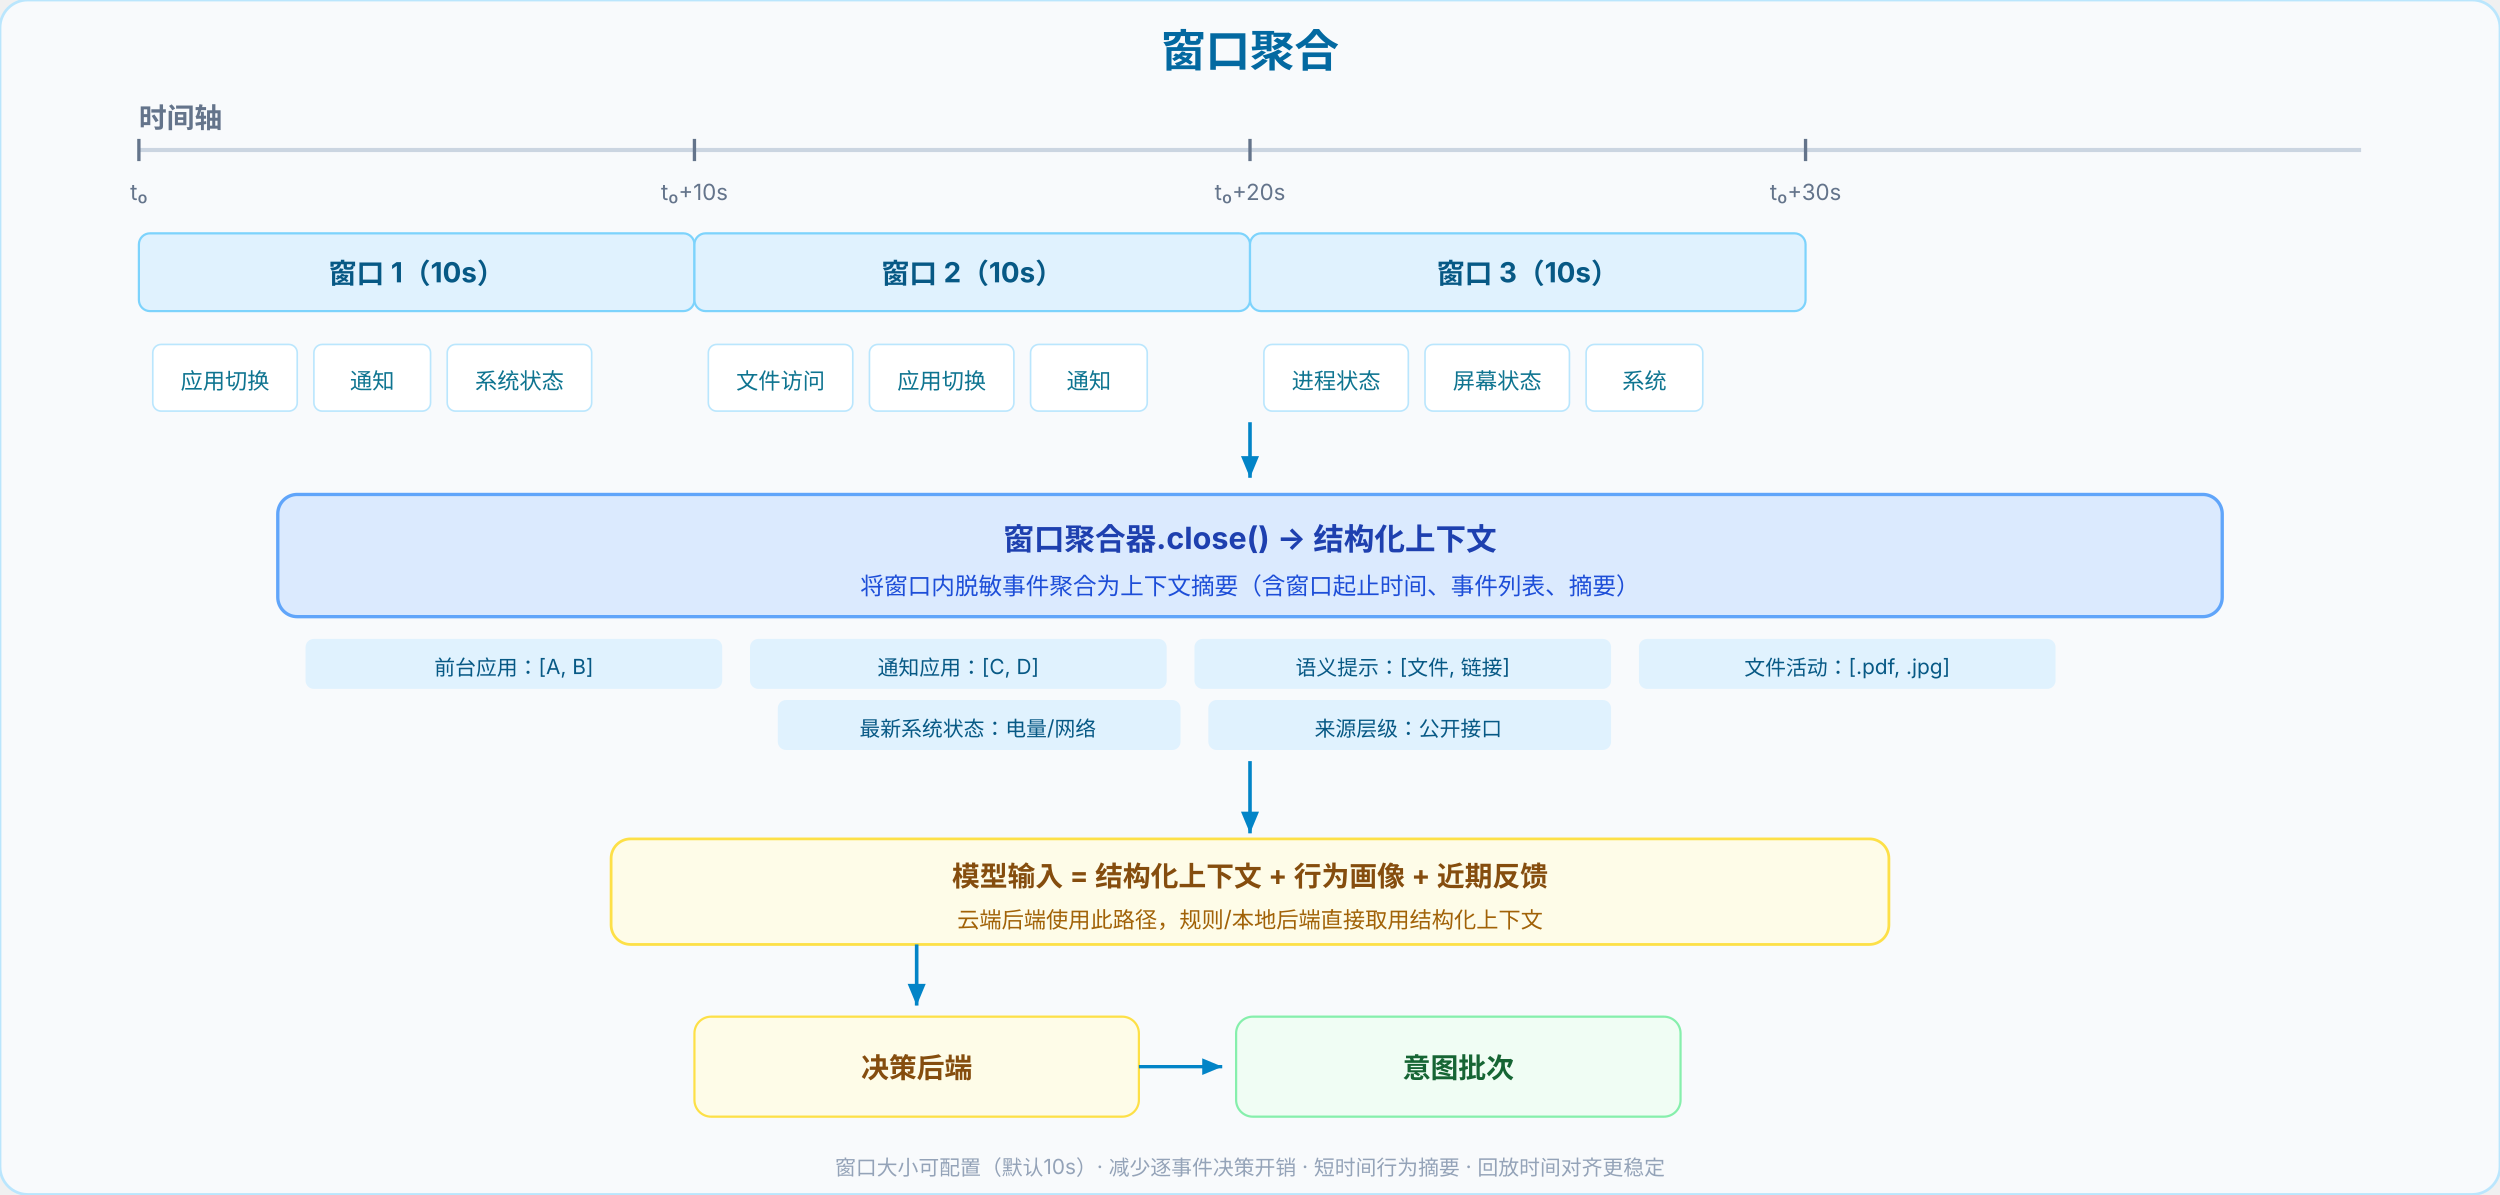
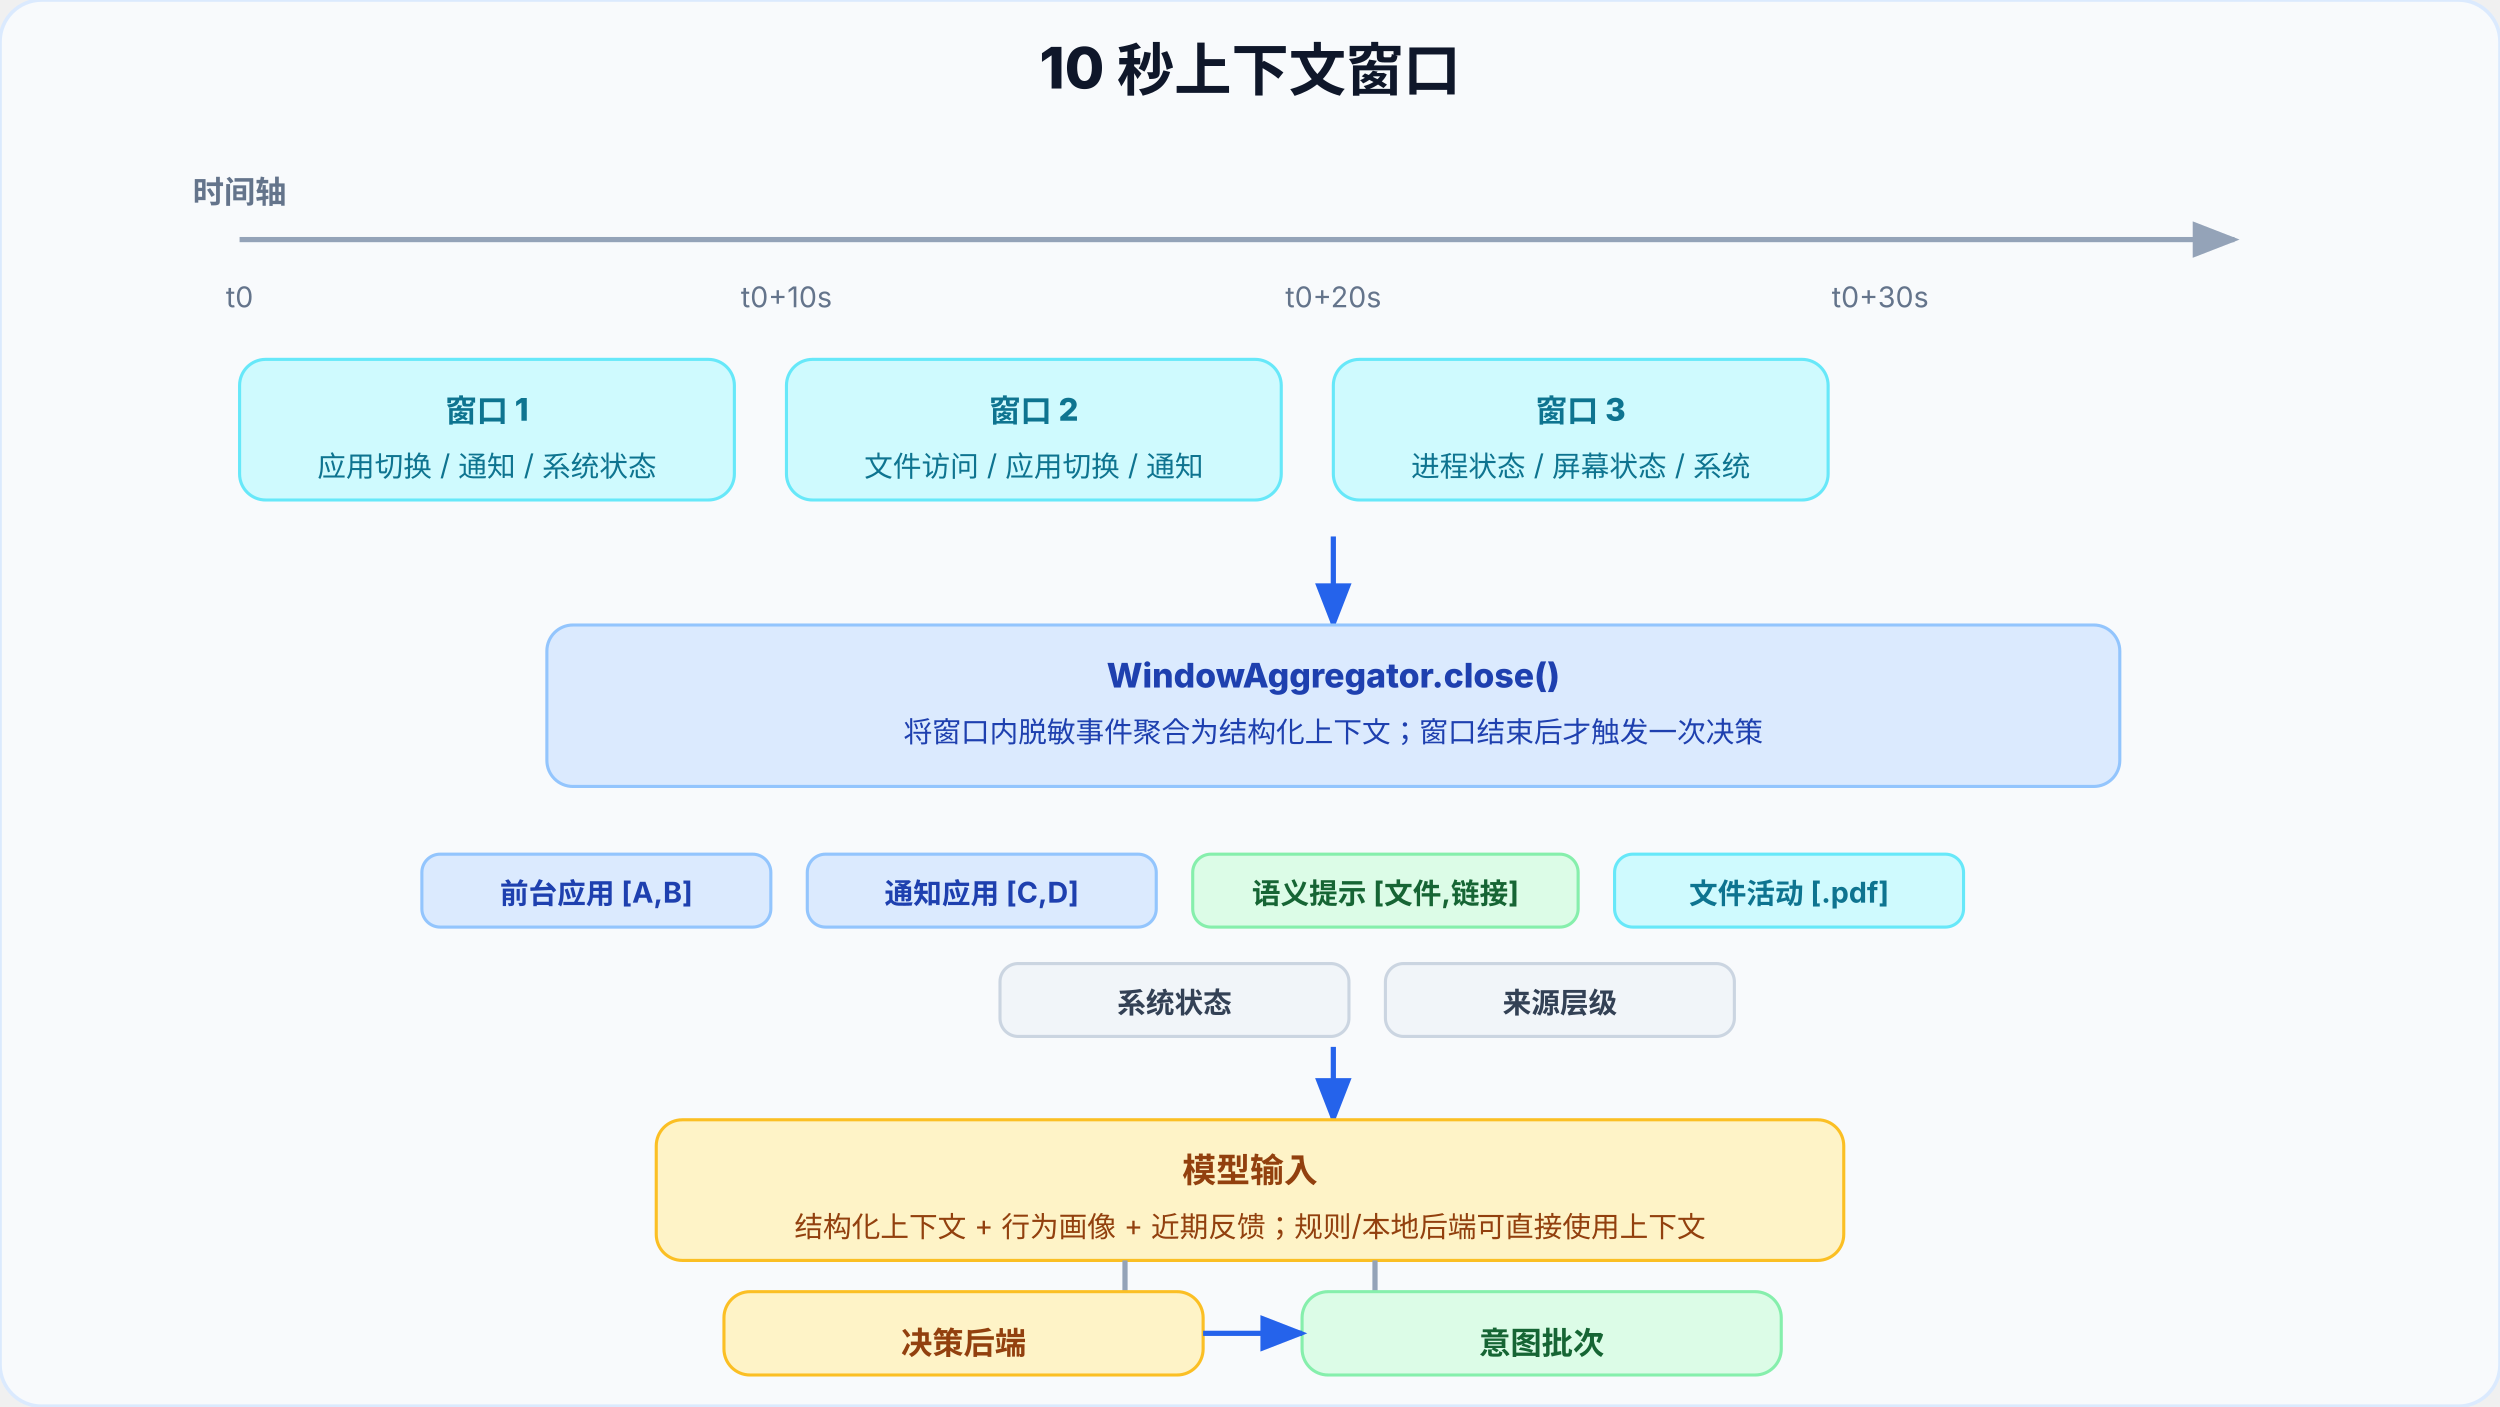
- <svg xmlns="http://www.w3.org/2000/svg" viewBox="0 0 900 430" font-family="system-ui, -apple-system, sans-serif">
+ <svg xmlns="http://www.w3.org/2000/svg" viewBox="0 0 960 540">
  <defs>
-     <marker id="arrow" markerWidth="6" markerHeight="5" refX="6" refY="2.5" orient="auto">
-       <path d="M0,0 L6,2.5 L0,5 Z" fill="#0284c7" />
+     <marker id="arrow" markerWidth="9" markerHeight="7" refX="8" refY="3.5" orient="auto" markerUnits="strokeWidth">
+       <path d="M0,0 L9,3.5 L0,7 Z" fill="#2563eb" />
    </marker>
+     <marker id="arrow-muted" markerWidth="9" markerHeight="7" refX="8" refY="3.5" orient="auto" markerUnits="strokeWidth">
+       <path d="M0,0 L9,3.5 L0,7 Z" fill="#94a3b8" />
+     </marker>
+     <style>
+       text { font-family: system-ui, -apple-system, BlinkMacSystemFont, "Segoe UI", sans-serif; }
+       .title { font-size: 22px; font-weight: 800; fill: #0f172a; }
+       .label { font-size: 13px; font-weight: 750; }
+       .small { font-size: 11px; }
+       .tiny { font-size: 10px; }
+       .muted { fill: #64748b; }
+       .box { stroke-width: 1.2; }
+       .soft { fill: #ffffff; stroke: #cbd5e1; stroke-width: 1.1; }
+       .lane-title { font-size: 13px; font-weight: 800; fill: #334155; }
+     </style>
  </defs>
-   <rect width="900" height="430" rx="10" fill="#f8fafc" stroke="#bae6fd" stroke-width="1" />
-   <text x="450" y="24" text-anchor="middle" font-size="16" font-weight="700" fill="#0369a1">窗口聚合</text>
-   <line x1="50" y1="54" x2="850" y2="54" stroke="#cbd5e1" stroke-width="1.5" />
-   <text x="50" y="46" font-size="10" font-weight="700" fill="#64748b">时间轴</text>
-   <line x1="50" y1="50" x2="50" y2="58" stroke="#64748b" stroke-width="1.2" />
-   <text x="50" y="72" text-anchor="middle" font-size="8" fill="#64748b">t₀</text>
-   <line x1="250" y1="50" x2="250" y2="58" stroke="#64748b" stroke-width="1.2" />
-   <text x="250" y="72" text-anchor="middle" font-size="8" fill="#64748b">t₀+10s</text>
-   <line x1="450" y1="50" x2="450" y2="58" stroke="#64748b" stroke-width="1.2" />
-   <text x="450" y="72" text-anchor="middle" font-size="8" fill="#64748b">t₀+20s</text>
-   <line x1="650" y1="50" x2="650" y2="58" stroke="#64748b" stroke-width="1.2" />
-   <text x="650" y="72" text-anchor="middle" font-size="8" fill="#64748b">t₀+30s</text>
-   <rect x="50" y="84" width="200" height="28" rx="4" fill="#e0f2fe" stroke="#7dd3fc" stroke-width="0.8" />
-   <text x="150" y="102" text-anchor="middle" font-size="10" font-weight="700" fill="#075985">窗口 1（10s）</text>
-   <rect x="250" y="84" width="200" height="28" rx="4" fill="#e0f2fe" stroke="#7dd3fc" stroke-width="0.8" />
-   <text x="350" y="102" text-anchor="middle" font-size="10" font-weight="700" fill="#075985">窗口 2（10s）</text>
-   <rect x="450" y="84" width="200" height="28" rx="4" fill="#e0f2fe" stroke="#7dd3fc" stroke-width="0.8" />
-   <text x="550" y="102" text-anchor="middle" font-size="10" font-weight="700" fill="#075985">窗口 3（10s）</text>
-   <rect x="55" y="124" width="52" height="24" rx="3" fill="#fff" stroke="#bae6fd" stroke-width="0.6" />
-   <text x="81" y="140" text-anchor="middle" font-size="8" fill="#0e7490">应用切换</text>
-   <rect x="113" y="124" width="42" height="24" rx="3" fill="#fff" stroke="#bae6fd" stroke-width="0.6" />
-   <text x="134" y="140" text-anchor="middle" font-size="8" fill="#0e7490">通知</text>
-   <rect x="161" y="124" width="52" height="24" rx="3" fill="#fff" stroke="#bae6fd" stroke-width="0.6" />
-   <text x="187" y="140" text-anchor="middle" font-size="8" fill="#0e7490">系统状态</text>
-   <rect x="255" y="124" width="52" height="24" rx="3" fill="#fff" stroke="#bae6fd" stroke-width="0.6" />
-   <text x="281" y="140" text-anchor="middle" font-size="8" fill="#0e7490">文件访问</text>
-   <rect x="313" y="124" width="52" height="24" rx="3" fill="#fff" stroke="#bae6fd" stroke-width="0.6" />
-   <text x="339" y="140" text-anchor="middle" font-size="8" fill="#0e7490">应用切换</text>
-   <rect x="371" y="124" width="42" height="24" rx="3" fill="#fff" stroke="#bae6fd" stroke-width="0.6" />
-   <text x="392" y="140" text-anchor="middle" font-size="8" fill="#0e7490">通知</text>
-   <rect x="455" y="124" width="52" height="24" rx="3" fill="#fff" stroke="#bae6fd" stroke-width="0.6" />
-   <text x="481" y="140" text-anchor="middle" font-size="8" fill="#0e7490">进程状态</text>
-   <rect x="513" y="124" width="52" height="24" rx="3" fill="#fff" stroke="#bae6fd" stroke-width="0.6" />
-   <text x="539" y="140" text-anchor="middle" font-size="8" fill="#0e7490">屏幕状态</text>
-   <rect x="571" y="124" width="42" height="24" rx="3" fill="#fff" stroke="#bae6fd" stroke-width="0.6" />
-   <text x="592" y="140" text-anchor="middle" font-size="8" fill="#0e7490">系统</text>
-   <line x1="450" y1="152" x2="450" y2="172" stroke="#0284c7" stroke-width="1.3" marker-end="url(#arrow)" />
-   <rect x="100" y="178" width="700" height="44" rx="7" fill="#dbeafe" stroke="#60a5fa" stroke-width="1.2" />
-   <text x="450" y="198" text-anchor="middle" font-size="11" font-weight="700" fill="#1e40af">窗口聚合器.close() → 结构化上下文</text>
-   <text x="450" y="214" text-anchor="middle" font-size="8.5" fill="#1d4ed8">将窗口内脱敏事件聚合为上下文摘要（含窗口起止时间、事件列表、摘要）</text>
-   <rect x="110" y="230" width="150" height="18" rx="3" fill="#e0f2fe" />
-   <text x="185" y="243" text-anchor="middle" font-size="7.5" fill="#075985">前台应用：[A, B]</text>
-   <rect x="270" y="230" width="150" height="18" rx="3" fill="#e0f2fe" />
-   <text x="345" y="243" text-anchor="middle" font-size="7.5" fill="#075985">通知应用：[C, D]</text>
-   <rect x="430" y="230" width="150" height="18" rx="3" fill="#e0f2fe" />
-   <text x="505" y="243" text-anchor="middle" font-size="7.5" fill="#075985">语义提示：[文件, 链接]</text>
-   <rect x="590" y="230" width="150" height="18" rx="3" fill="#e0f2fe" />
-   <text x="665" y="243" text-anchor="middle" font-size="7.5" fill="#075985">文件活动：[.pdf, .jpg]</text>
-   <rect x="280" y="252" width="145" height="18" rx="3" fill="#e0f2fe" />
-   <text x="352" y="265" text-anchor="middle" font-size="7.5" fill="#075985">最新系统状态：电量/网络</text>
-   <rect x="435" y="252" width="145" height="18" rx="3" fill="#e0f2fe" />
-   <text x="507" y="265" text-anchor="middle" font-size="7.5" fill="#075985">来源层级：公开接口</text>
-   <line x1="450" y1="274" x2="450" y2="300" stroke="#0284c7" stroke-width="1.3" marker-end="url(#arrow)" />
-   <rect x="220" y="302" width="460" height="38" rx="7" fill="#fefce8" stroke="#fde047" stroke-width="1" />
-   <text x="450" y="319" text-anchor="middle" font-size="10" font-weight="700" fill="#854d0e">模型输入 = 结构化上下文 + 行为画像 + 近期反馈</text>
-   <text x="450" y="334" text-anchor="middle" font-size="8" fill="#a16207">云端后端使用此路径，规则/本地后端直接取用结构化上下文</text>
-   <path d="M330,340 L330,362" fill="none" stroke="#0284c7" stroke-width="1.3" marker-end="url(#arrow)" />
-   <rect x="250" y="366" width="160" height="36" rx="6" fill="#fefce8" stroke="#fde047" stroke-width="0.8" />
-   <text x="330" y="388" text-anchor="middle" font-size="10" font-weight="700" fill="#854d0e">决策后端</text>
-   <line x1="410" y1="384" x2="440" y2="384" stroke="#0284c7" stroke-width="1.2" marker-end="url(#arrow)" />
-   <rect x="445" y="366" width="160" height="36" rx="6" fill="#f0fdf4" stroke="#86efac" stroke-width="0.8" />
-   <text x="525" y="388" text-anchor="middle" font-size="10" font-weight="700" fill="#166534">意图批次</text>
-   <rect x="80" y="414" width="740" height="12" rx="2" fill="#f8fafc" />
-   <text x="450" y="423" text-anchor="middle" font-size="7.5" fill="#94a3b8">窗口大小可配置（默认10s）· 减少逐事件决策开销 · 短时间行为摘要 · 回放时间对齐更稳定</text>
+   <rect width="960" height="540" rx="16" fill="#f8fafc" stroke="#dbeafe" stroke-width="1.4" />
+   <text x="480" y="34" text-anchor="middle" class="title">10 秒上下文窗口</text>
+   <text x="74" y="78" text-anchor="start" font-size="12" fill="#64748b" font-weight="800">时间轴</text>
+   <line x1="92" y1="92" x2="858" y2="92" stroke="#94a3b8" stroke-width="2" marker-end="url(#arrow-muted)" />
+   <text x="92" y="118" text-anchor="middle" font-size="11" fill="#64748b">t0</text>
+   <text x="302" y="118" text-anchor="middle" font-size="11" fill="#64748b">t0+10s</text>
+   <text x="512" y="118" text-anchor="middle" font-size="11" fill="#64748b">t0+20s</text>
+   <text x="722" y="118" text-anchor="middle" font-size="11" fill="#64748b">t0+30s</text>
+   <rect x="92" y="138" width="190" height="54" rx="10" fill="#cffafe" stroke="#67e8f9" class="box" />
+   <text x="187.0" y="162" text-anchor="middle" font-size="12" fill="#0e7490" font-weight="800">窗口 1</text>
+   <text x="187.0" y="183" text-anchor="middle" font-size="11" fill="#0e7490">应用切换 / 通知 / 系统状态</text>
+   <rect x="302" y="138" width="190" height="54" rx="10" fill="#cffafe" stroke="#67e8f9" class="box" />
+   <text x="397.0" y="162" text-anchor="middle" font-size="12" fill="#0e7490" font-weight="800">窗口 2</text>
+   <text x="397.0" y="183" text-anchor="middle" font-size="11" fill="#0e7490">文件访问 / 应用切换 / 通知</text>
+   <rect x="512" y="138" width="190" height="54" rx="10" fill="#cffafe" stroke="#67e8f9" class="box" />
+   <text x="607.0" y="162" text-anchor="middle" font-size="12" fill="#0e7490" font-weight="800">窗口 3</text>
+   <text x="607.0" y="183" text-anchor="middle" font-size="11" fill="#0e7490">进程状态 / 屏幕状态 / 系统</text>
+   <line x1="512" y1="206" x2="512" y2="240" stroke="#2563eb" stroke-width="2" marker-end="url(#arrow)" />
+   <rect x="210" y="240" width="604" height="62" rx="10" fill="#dbeafe" stroke="#93c5fd" class="box" />
+   <text x="512.0" y="264" text-anchor="middle" font-size="13" fill="#1e40af" font-weight="800">WindowAggregator.close()</text>
+   <text x="512.0" y="285" text-anchor="middle" font-size="11" fill="#1e40af">将窗口内脱敏事件聚合为结构化上下文；窗口结束后才触发一次决策</text>
+   <rect x="162" y="328" width="134" height="28" rx="7" fill="#dbeafe" stroke="#93c5fd" class="box" />
+   <text x="229.0" y="347" text-anchor="middle" font-size="11" fill="#1e40af" font-weight="700">前台应用 [A,B]</text>
+   <rect x="310" y="328" width="134" height="28" rx="7" fill="#dbeafe" stroke="#93c5fd" class="box" />
+   <text x="377.0" y="347" text-anchor="middle" font-size="11" fill="#1e40af" font-weight="700">通知应用 [C,D]</text>
+   <rect x="458" y="328" width="148" height="28" rx="7" fill="#dcfce7" stroke="#86efac" class="box" />
+   <text x="532.0" y="347" text-anchor="middle" font-size="11" fill="#166534" font-weight="700">语义提示 [文件,链接]</text>
+   <rect x="620" y="328" width="134" height="28" rx="7" fill="#cffafe" stroke="#67e8f9" class="box" />
+   <text x="687.0" y="347" text-anchor="middle" font-size="11" fill="#0e7490" font-weight="700">文件活动 [.pdf]</text>
+   <rect x="384" y="370" width="134" height="28" rx="7" fill="#f1f5f9" stroke="#cbd5e1" class="box" />
+   <text x="451.0" y="389" text-anchor="middle" font-size="11" fill="#334155" font-weight="700">系统状态</text>
+   <rect x="532" y="370" width="134" height="28" rx="7" fill="#f1f5f9" stroke="#cbd5e1" class="box" />
+   <text x="599.0" y="389" text-anchor="middle" font-size="11" fill="#334155" font-weight="700">来源层级</text>
+   <line x1="512" y1="402" x2="512" y2="430" stroke="#2563eb" stroke-width="2" marker-end="url(#arrow)" />
+   <rect x="252" y="430" width="456" height="54" rx="10" fill="#fef3c7" stroke="#fbbf24" class="box" />
+   <text x="480.0" y="454" text-anchor="middle" font-size="13" fill="#92400e" font-weight="800">模型输入</text>
+   <text x="480.0" y="475" text-anchor="middle" font-size="11" fill="#92400e">结构化上下文 + 行为画像 + 近期反馈；规则/本地后端可直接使用上下文</text>
+   <path d="M432,484 L432,508 L370,508" fill="none" stroke="#94a3b8" stroke-width="2" marker-end="url(#arrow-muted)" />
+   <path d="M528,484 L528,508 L590,508" fill="none" stroke="#94a3b8" stroke-width="2" marker-end="url(#arrow-muted)" />
+   <rect x="278" y="496" width="184" height="32" rx="10" fill="#fef3c7" stroke="#fbbf24" class="box" />
+   <text x="370.0" y="520" text-anchor="middle" font-size="12" fill="#92400e" font-weight="800">决策后端</text>
+   <rect x="500" y="496" width="184" height="32" rx="10" fill="#dcfce7" stroke="#86efac" class="box" />
+   <text x="592.0" y="520" text-anchor="middle" font-size="12" fill="#166534" font-weight="800">意图批次</text>
+   <line x1="462" y1="512" x2="500" y2="512" stroke="#2563eb" stroke-width="2" marker-end="url(#arrow)" />
</svg>
